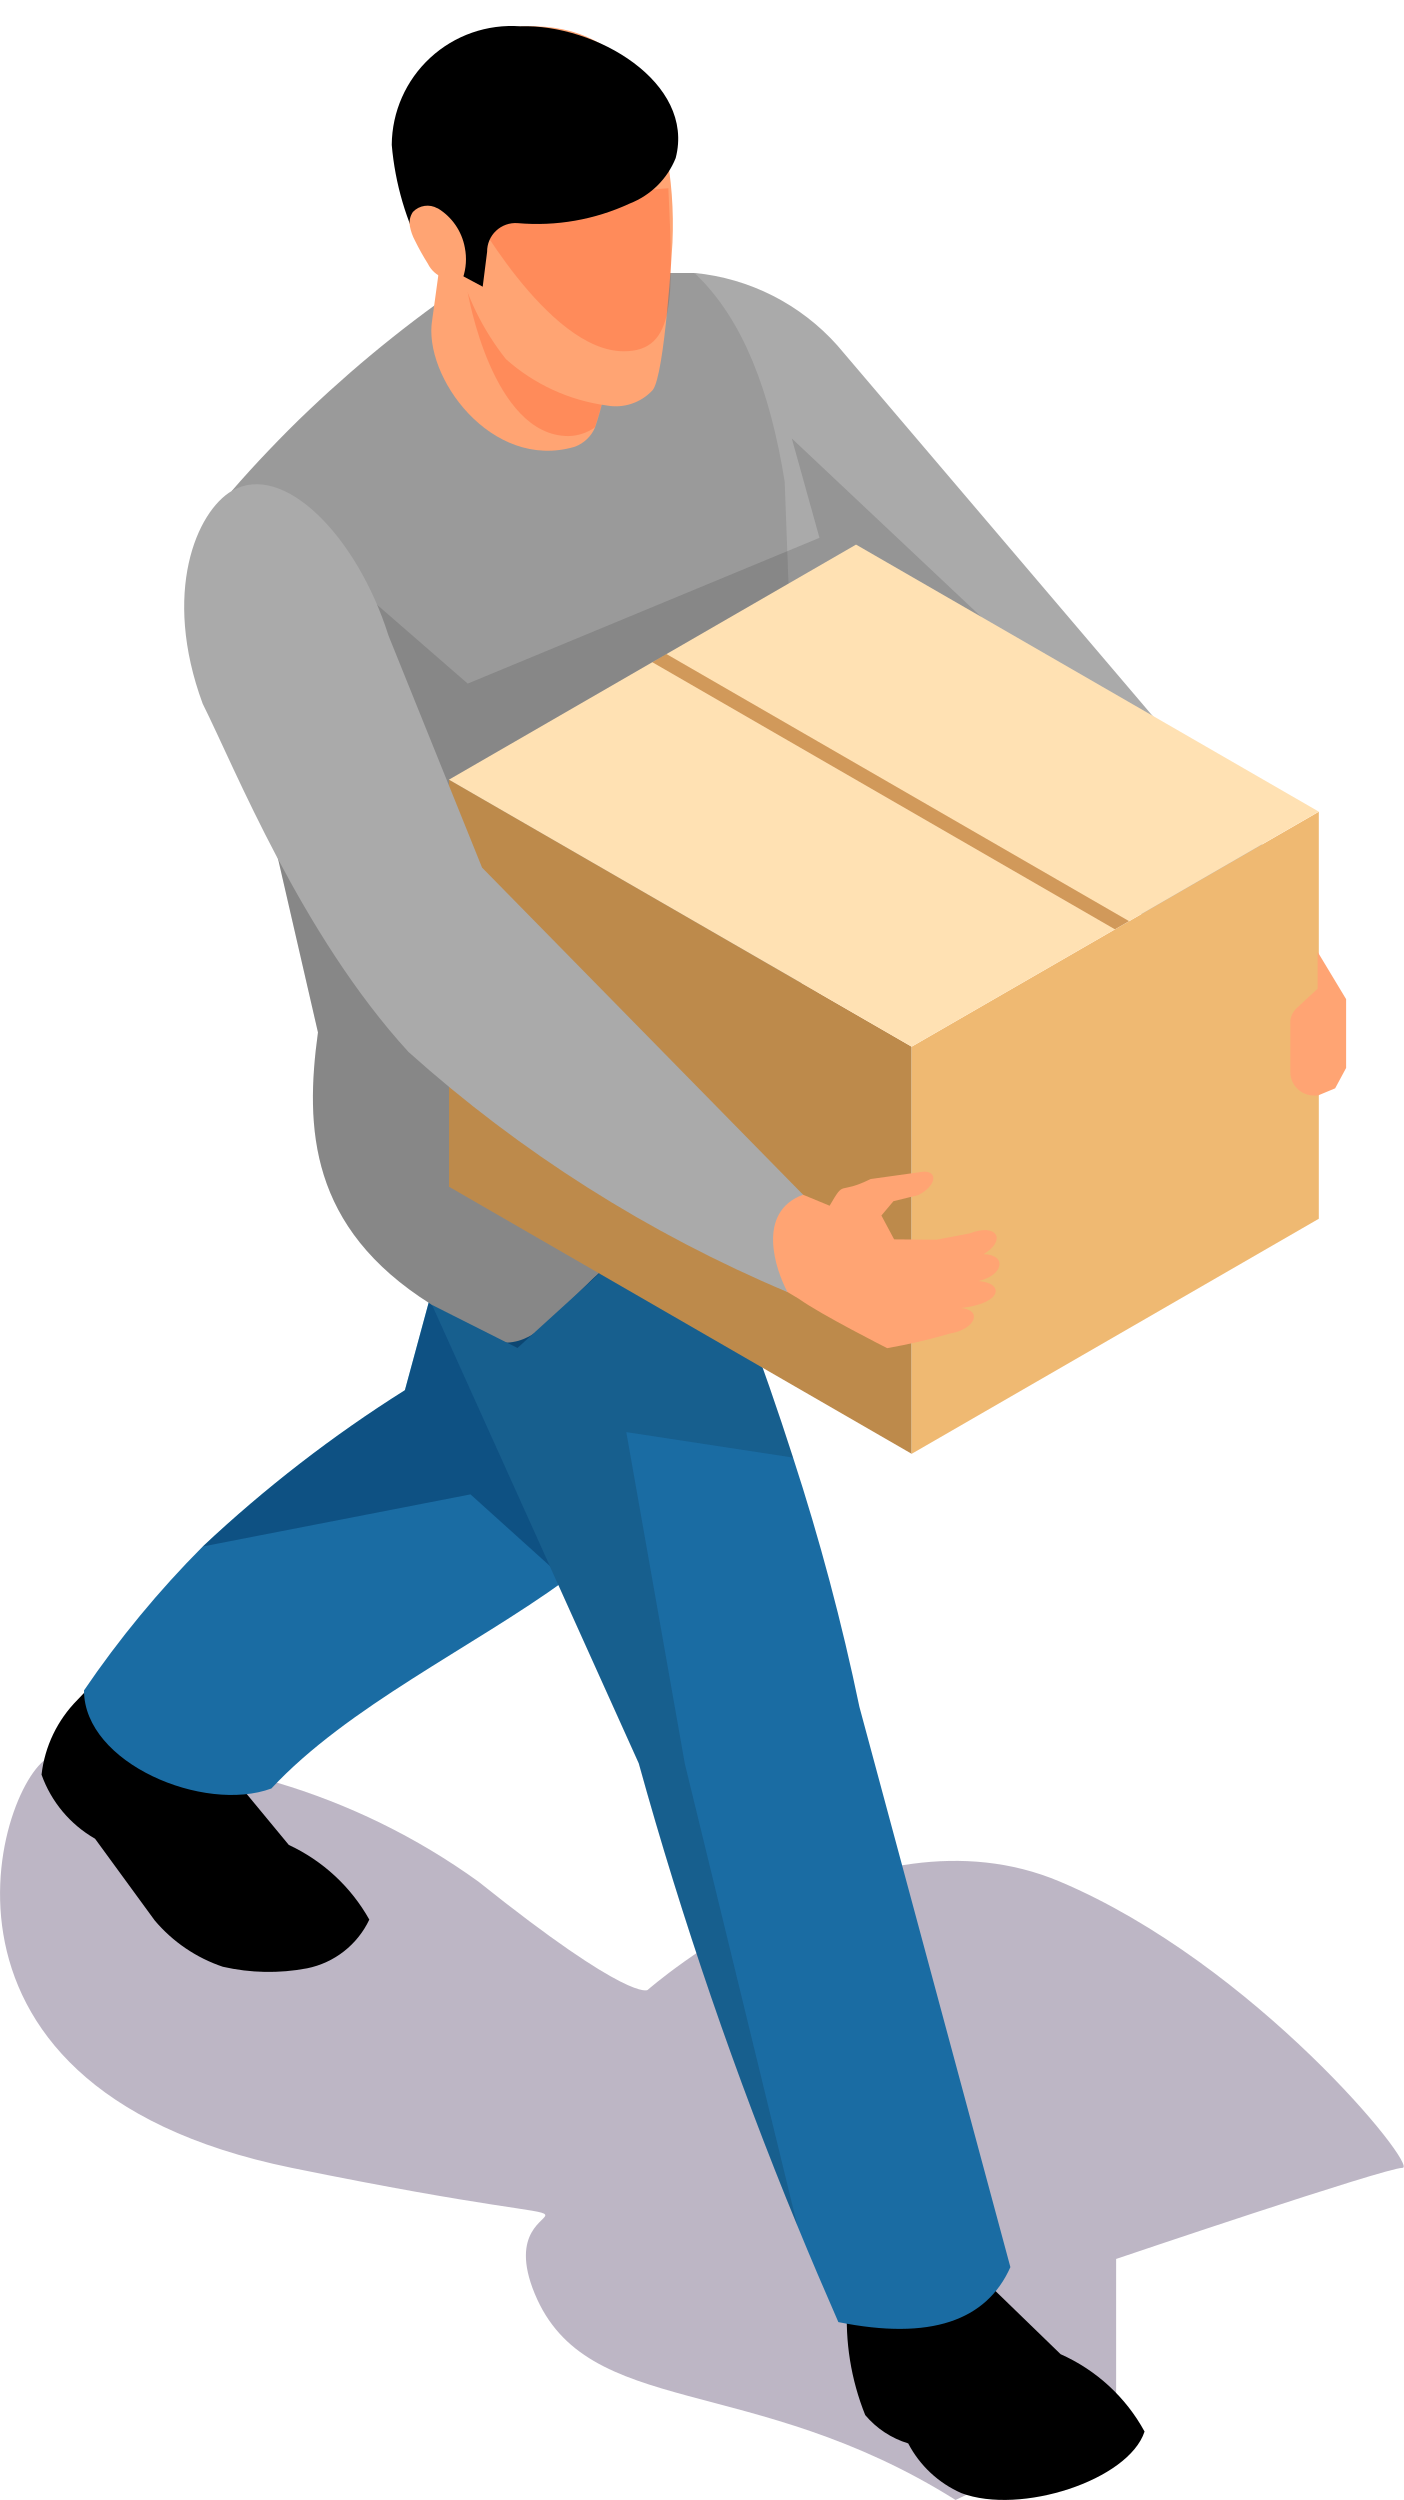
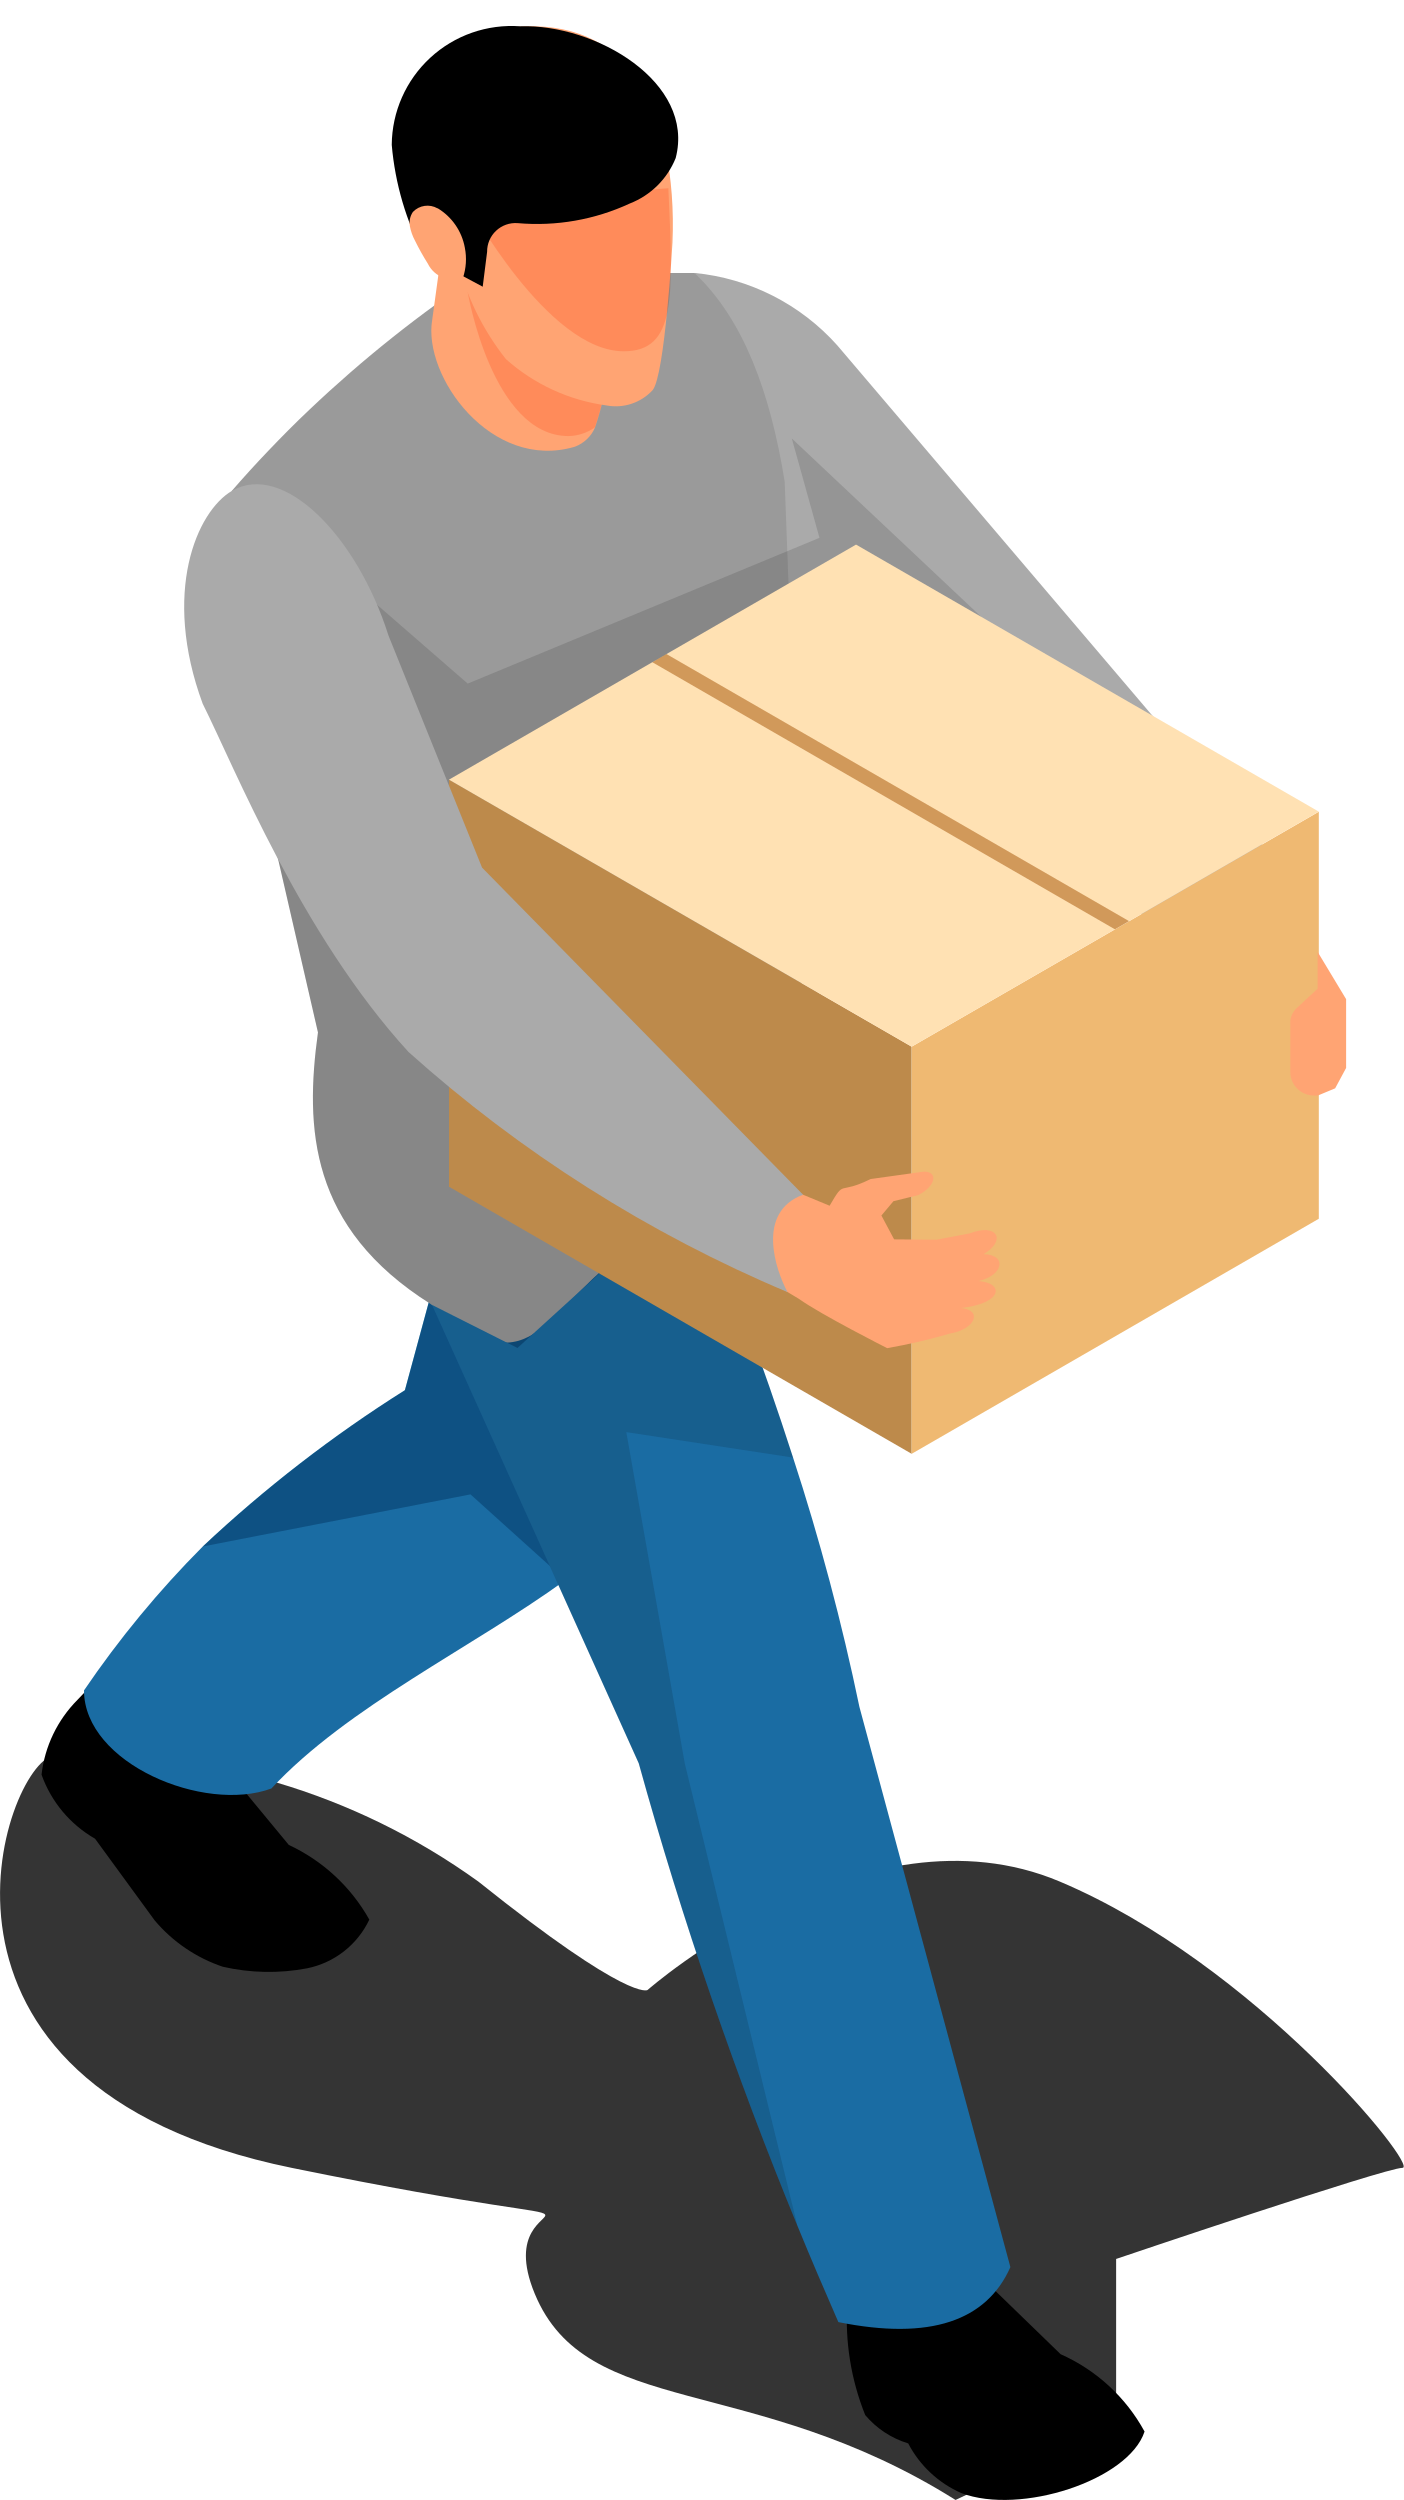
<svg xmlns="http://www.w3.org/2000/svg" id="Group_36324" data-name="Group 36324" width="39.165" height="69.758" viewBox="0 0 39.165 69.758">
  <defs>
    <clipPath id="clip-path">
      <rect id="Rectangle_17895" data-name="Rectangle 17895" width="36.402" height="69.758" fill="none" />
    </clipPath>
    <clipPath id="clip-path-3">
      <rect id="Rectangle_17888" data-name="Rectangle 17888" width="16.751" height="14.251" fill="none" />
    </clipPath>
    <clipPath id="clip-path-4">
      <rect id="Rectangle_17889" data-name="Rectangle 17889" width="3.953" height="4.016" fill="none" />
    </clipPath>
    <clipPath id="clip-path-5">
      <rect id="Rectangle_17890" data-name="Rectangle 17890" width="5.667" height="4.55" fill="none" />
    </clipPath>
    <clipPath id="clip-path-6">
      <rect id="Rectangle_17891" data-name="Rectangle 17891" width="19.931" height="49.877" fill="none" />
    </clipPath>
    <clipPath id="clip-path-7">
      <rect id="Rectangle_17892" data-name="Rectangle 17892" width="13.302" height="7.681" fill="none" />
    </clipPath>
  </defs>
-   <path id="Path_38271" data-name="Path 38271" d="M9290.769,1891.63c-5.689-3.576-10.29-2.245-11.742-5.756s4.479-1.21-6.778-3.51-7.99-11.258-6.658-11.5a18.716,18.716,0,0,1,11.862,3.51c4.237,3.389,4.723,3.026,4.723,3.026s6.052-5.326,11.5-3.026,10.047,7.989,9.563,7.989-7.989,2.542-7.989,2.542v4.6" transform="translate(-9264.106 -1821.873)" fill="#bdb6c5" />
+   <path id="Path_38271" data-name="Path 38271" d="M9290.769,1891.63c-5.689-3.576-10.29-2.245-11.742-5.756s4.479-1.21-6.778-3.51-7.99-11.258-6.658-11.5a18.716,18.716,0,0,1,11.862,3.51c4.237,3.389,4.723,3.026,4.723,3.026s6.052-5.326,11.5-3.026,10.047,7.989,9.563,7.989-7.989,2.542-7.989,2.542v4.6" transform="translate(-9264.106 -1821.873)" fill="#343434" />
  <g id="Group_35676" data-name="Group 35676" transform="translate(1.159)">
    <g id="Group_35675" data-name="Group 35675">
      <g id="Group_35674" data-name="Group 35674" clip-path="url(#clip-path)">
        <g id="Group_35673" data-name="Group 35673" transform="translate(0)">
          <g id="Group_35672" data-name="Group 35672" clip-path="url(#clip-path)">
            <path id="Path_38025" data-name="Path 38025" d="M1,100.67a3.527,3.527,0,0,0-1,2.084,3.356,3.356,0,0,0,1.493,1.788l1.666,2.282a4.267,4.267,0,0,0,1.9,1.291,5.746,5.746,0,0,0,2.348.044,2.459,2.459,0,0,0,1.739-1.36A4.986,4.986,0,0,0,6.9,104.716L5.3,102.78l-.069-2.035L2.269,99.338Z" transform="translate(0 -53.236)" />
            <path id="Path_38026" data-name="Path 38026" d="M22.618,64.293,19.024,75.18c-.039.1-.081.194-.126.288a8.859,8.859,0,0,1-2.91,3.076C13.4,80.421,9.9,82.08,7.781,84.36c-1.88.694-5.228-.7-5.228-2.737a28.005,28.005,0,0,1,3.314-4.016,37.109,37.109,0,0,1,5.64-4.361l2.353-8.673Z" transform="translate(-1.368 -34.455)" fill="#1a6ca3" />
            <g id="Group_35654" data-name="Group 35654" transform="translate(4.499 29.838)" opacity="0.5" style="mix-blend-mode: multiply;isolation: isolate">
              <g id="Group_35653" data-name="Group 35653">
                <g id="Group_35652" data-name="Group 35652" clip-path="url(#clip-path-3)">
                  <path id="Path_38027" data-name="Path 38027" d="M26.444,64.293,22.85,75.18c-.039.1-.081.194-.126.288l-2.91,3.076-2.651-2.391L9.693,77.607a37.109,37.109,0,0,1,5.64-4.361l2.353-8.673Z" transform="translate(-9.693 -64.293)" fill="#167f9c" />
                </g>
              </g>
            </g>
            <path id="Path_38028" data-name="Path 38028" d="M41.889,25.232,53.423,35.873a6.579,6.579,0,0,0,2.583-2.441l-12.764-15a6.134,6.134,0,0,0-3.984-2.021Z" transform="translate(-21.038 -8.795)" fill="#aaa" />
            <path id="Path_38029" data-name="Path 38029" d="M27.383,38.634a42.273,42.273,0,0,0-2.985,3.44A7.49,7.49,0,0,1,22.753,43.5c-2.646,1.689-2.785,4.2-5.719,1.712-.011-.006-.028-.022-.045-.033-3.38-2.129-3.507-4.908-3.141-7.575l-.739-3.213-.695-3.024L12.3,30.346l-.033-.322-.823-7.532q.492-.567,1.017-1.117c.372-.389.75-.773,1.145-1.145A35.23,35.23,0,0,1,18.4,16.412h5.953c1.367,1.284,2.118,3.335,2.518,5.819,0,0,.511,13.267.511,16.4" transform="translate(-6.135 -8.795)" fill="#9a9a9a" />
            <path id="Path_38030" data-name="Path 38030" d="M28,19.355a.98.98,0,0,1-.568.543c-2.332.688-4.244-1.973-3.977-3.541.218-1.612.344-2.49.344-2.49l4.511,1.112s.049.423.075,1.021A8.006,8.006,0,0,1,28,19.355" transform="translate(-12.554 -7.432)" fill="#ffa473" />
            <g id="Group_35657" data-name="Group 35657" transform="translate(11.891 8.152)" opacity="0.5" style="mix-blend-mode: multiply;isolation: isolate">
              <g id="Group_35656" data-name="Group 35656">
                <g id="Group_35655" data-name="Group 35655" clip-path="url(#clip-path-4)">
                  <path id="Path_38031" data-name="Path 38031" d="M29.173,21.337a1.3,1.3,0,0,1-.739.244c-2.131,0-2.811-4.016-2.811-4.016l3.935.417a8.006,8.006,0,0,1-.385,3.354" transform="translate(-25.623 -17.565)" fill="#ffb294" />
                </g>
              </g>
            </g>
            <path id="Path_38032" data-name="Path 38032" d="M23.08,8.06a7.256,7.256,0,0,0,1.363,2.8,5.278,5.278,0,0,0,2.8,1.292,1.4,1.4,0,0,0,1.292-.423c.345-.4.556-4.119.556-4.119a11.138,11.138,0,0,0-.2-2.667c-.251-1.177-1.1-3.786-4.533-3.315a3.306,3.306,0,0,0-2.894,2.889,8.02,8.02,0,0,0,.756,3.218Z" transform="translate(-11.486 -0.84)" fill="#ffa473" />
            <g id="Group_35660" data-name="Group 35660" transform="translate(11.891 5.252)" opacity="0.5" style="mix-blend-mode: multiply;isolation: isolate">
              <g id="Group_35659" data-name="Group 35659">
                <g id="Group_35658" data-name="Group 35658" clip-path="url(#clip-path-5)">
                  <path id="Path_38033" data-name="Path 38033" d="M29.977,15.866c-2.131,0-4.353-4.129-4.353-4.129l5.6-.421c.135,3.032.23,4.55-1.243,4.55" transform="translate(-25.624 -11.316)" fill="#ffb294" />
                </g>
              </g>
            </g>
            <path id="Path_38034" data-name="Path 38034" d="M21.975,7.971,23.6,8.84l.123-.974a.793.793,0,0,1,.85-.8,6.152,6.152,0,0,0,3.13-.547,2.27,2.27,0,0,0,1.282-1.269c.55-2.114-2.236-3.747-4.336-3.676a3.342,3.342,0,0,0-3.587,3.308,8.128,8.128,0,0,0,.908,3.093" transform="translate(-11.29 -0.84)" />
            <path id="Path_38037" data-name="Path 38037" d="M22.908,12.447a.562.562,0,0,0-.688.1.54.54,0,0,0-.084.4,1.4,1.4,0,0,0,.142.4,7.023,7.023,0,0,0,.359.643.785.785,0,0,0,.432.392c.2.047.438.184.545.011a1.641,1.641,0,0,0,.056-.846,1.622,1.622,0,0,0-.762-1.105" transform="translate(-11.858 -6.633)" fill="#ffa473" />
            <path id="Path_38038" data-name="Path 38038" d="M48.191,135.2a7.153,7.153,0,0,0,.5,3.115,2.526,2.526,0,0,0,1.2.791,3.06,3.06,0,0,0,1.481,1.386c1.646.622,4.666-.355,5.114-1.717a4.962,4.962,0,0,0-2.342-2.158l-2.054-1.992-.632-2.276-3.489.835Z" transform="translate(-25.708 -70.927)" />
            <path id="Path_38039" data-name="Path 38039" d="M39.619,99.969c-.667,1.5-2.235,2.051-4.8,1.534-.389-.89-.772-1.784-1.139-2.679a113.529,113.529,0,0,1-4.43-12.912L23.483,73.122l2.382,1.2,2.709-2.465L30.209,68.5c.211.5.422,1.006.622,1.506q.242.576.467,1.151l.828,2.134.05.122q.742,1.985,1.379,3.968a65.122,65.122,0,0,1,1.851,6.954Z" transform="translate(-12.585 -36.709)" fill="#1a6ca3" />
            <g id="Group_35663" data-name="Group 35663" transform="translate(6.28 12.233)" opacity="0.5" style="mix-blend-mode: multiply;isolation: isolate">
              <g id="Group_35662" data-name="Group 35662">
                <g id="Group_35661" data-name="Group 35661" clip-path="url(#clip-path-6)">
                  <path id="Path_38040" data-name="Path 38040" d="M28.344,76.235a112.988,112.988,0,0,1-4.43-12.906L18.151,50.54c-.011-.006-.028-.022-.045-.033C14.727,48.377,14.6,45.6,14.966,42.93l-.739-3.213-.695-3.024L16.614,31l2.53,2.2,9.815-4.068-.772-2.772,5.277,4.97-7.5,17.243.828,2.134.051.122q.741,1.985,1.378,3.968l-4.652-.711L25.2,63.329Z" transform="translate(-13.532 -26.358)" fill="#bfbfbf" />
                </g>
              </g>
            </g>
            <path id="Path_38041" data-name="Path 38041" d="M37.409,65.684,24.5,58.232V46.87l12.908,7.453Z" transform="translate(-13.13 -25.118)" fill="#bd8a4b" />
            <path id="Path_38042" data-name="Path 38042" d="M63.676,60.157,52.315,66.716V55.355L63.676,48.8Z" transform="translate(-28.036 -26.15)" fill="#efb972" />
            <path id="Path_38043" data-name="Path 38043" d="M48.771,40.192l-5.294,3.057-.394.228L37.41,46.751,24.5,39.3l5.671-3.275.394-.227,5.294-3.057Z" transform="translate(-13.132 -17.545)" fill="#ffe1b3" />
            <g id="Group_35666" data-name="Group 35666" transform="translate(17.043 18.25)" opacity="0.7" style="mix-blend-mode: multiply;isolation: isolate">
              <g id="Group_35665" data-name="Group 35665">
                <g id="Group_35664" data-name="Group 35664" clip-path="url(#clip-path-7)">
                  <path id="Path_38044" data-name="Path 38044" d="M50.026,46.778l-.394.228L36.724,39.553l.394-.228Z" transform="translate(-36.724 -39.325)" fill="#bd8a4b" />
                </g>
              </g>
            </g>
            <path id="Path_38045" data-name="Path 38045" d="M75.259,58.8l.585-.542V57.23l.795,1.32v1.919l-.306.569-.481.2H75.74a.658.658,0,0,1-.658-.658v-1.33a.553.553,0,0,1,.175-.447" transform="translate(-40.237 -30.67)" fill="#ffa473" />
            <path id="Path_38046" data-name="Path 38046" d="M40.343,72.538l2.414,1.454c.606.435,2.459,1.373,2.459,1.373a16.407,16.407,0,0,0,1.754-.408c.712-.122.92-.66.3-.712,1.163-.122,1.233-.7.486-.753.7-.15.825-.732.148-.75.643-.373.4-.885-.39-.578l-.916.174-1.188-.009-.355-.665.336-.4.693-.17c.492-.25.564-.659.152-.655l-1.482.207c-.935.462-.7-.018-1.144.745l-2.3-.953Z" transform="translate(-21.62 -37.747)" fill="#ffa473" />
            <path id="Path_38047" data-name="Path 38047" d="M9.094,35.24c.9,1.8,2.746,6.437,5.741,9.714a37.826,37.826,0,0,0,10.575,6.7c-.332-.62-.883-2.228.435-2.717L16.888,39.81l-2.611-6.475c-.883-2.794-2.943-4.867-4.367-4.038-.982.572-1.965,2.832-.816,5.944" transform="translate(-4.596 -15.601)" fill="#aaa" />
          </g>
        </g>
      </g>
    </g>
  </g>
</svg>
